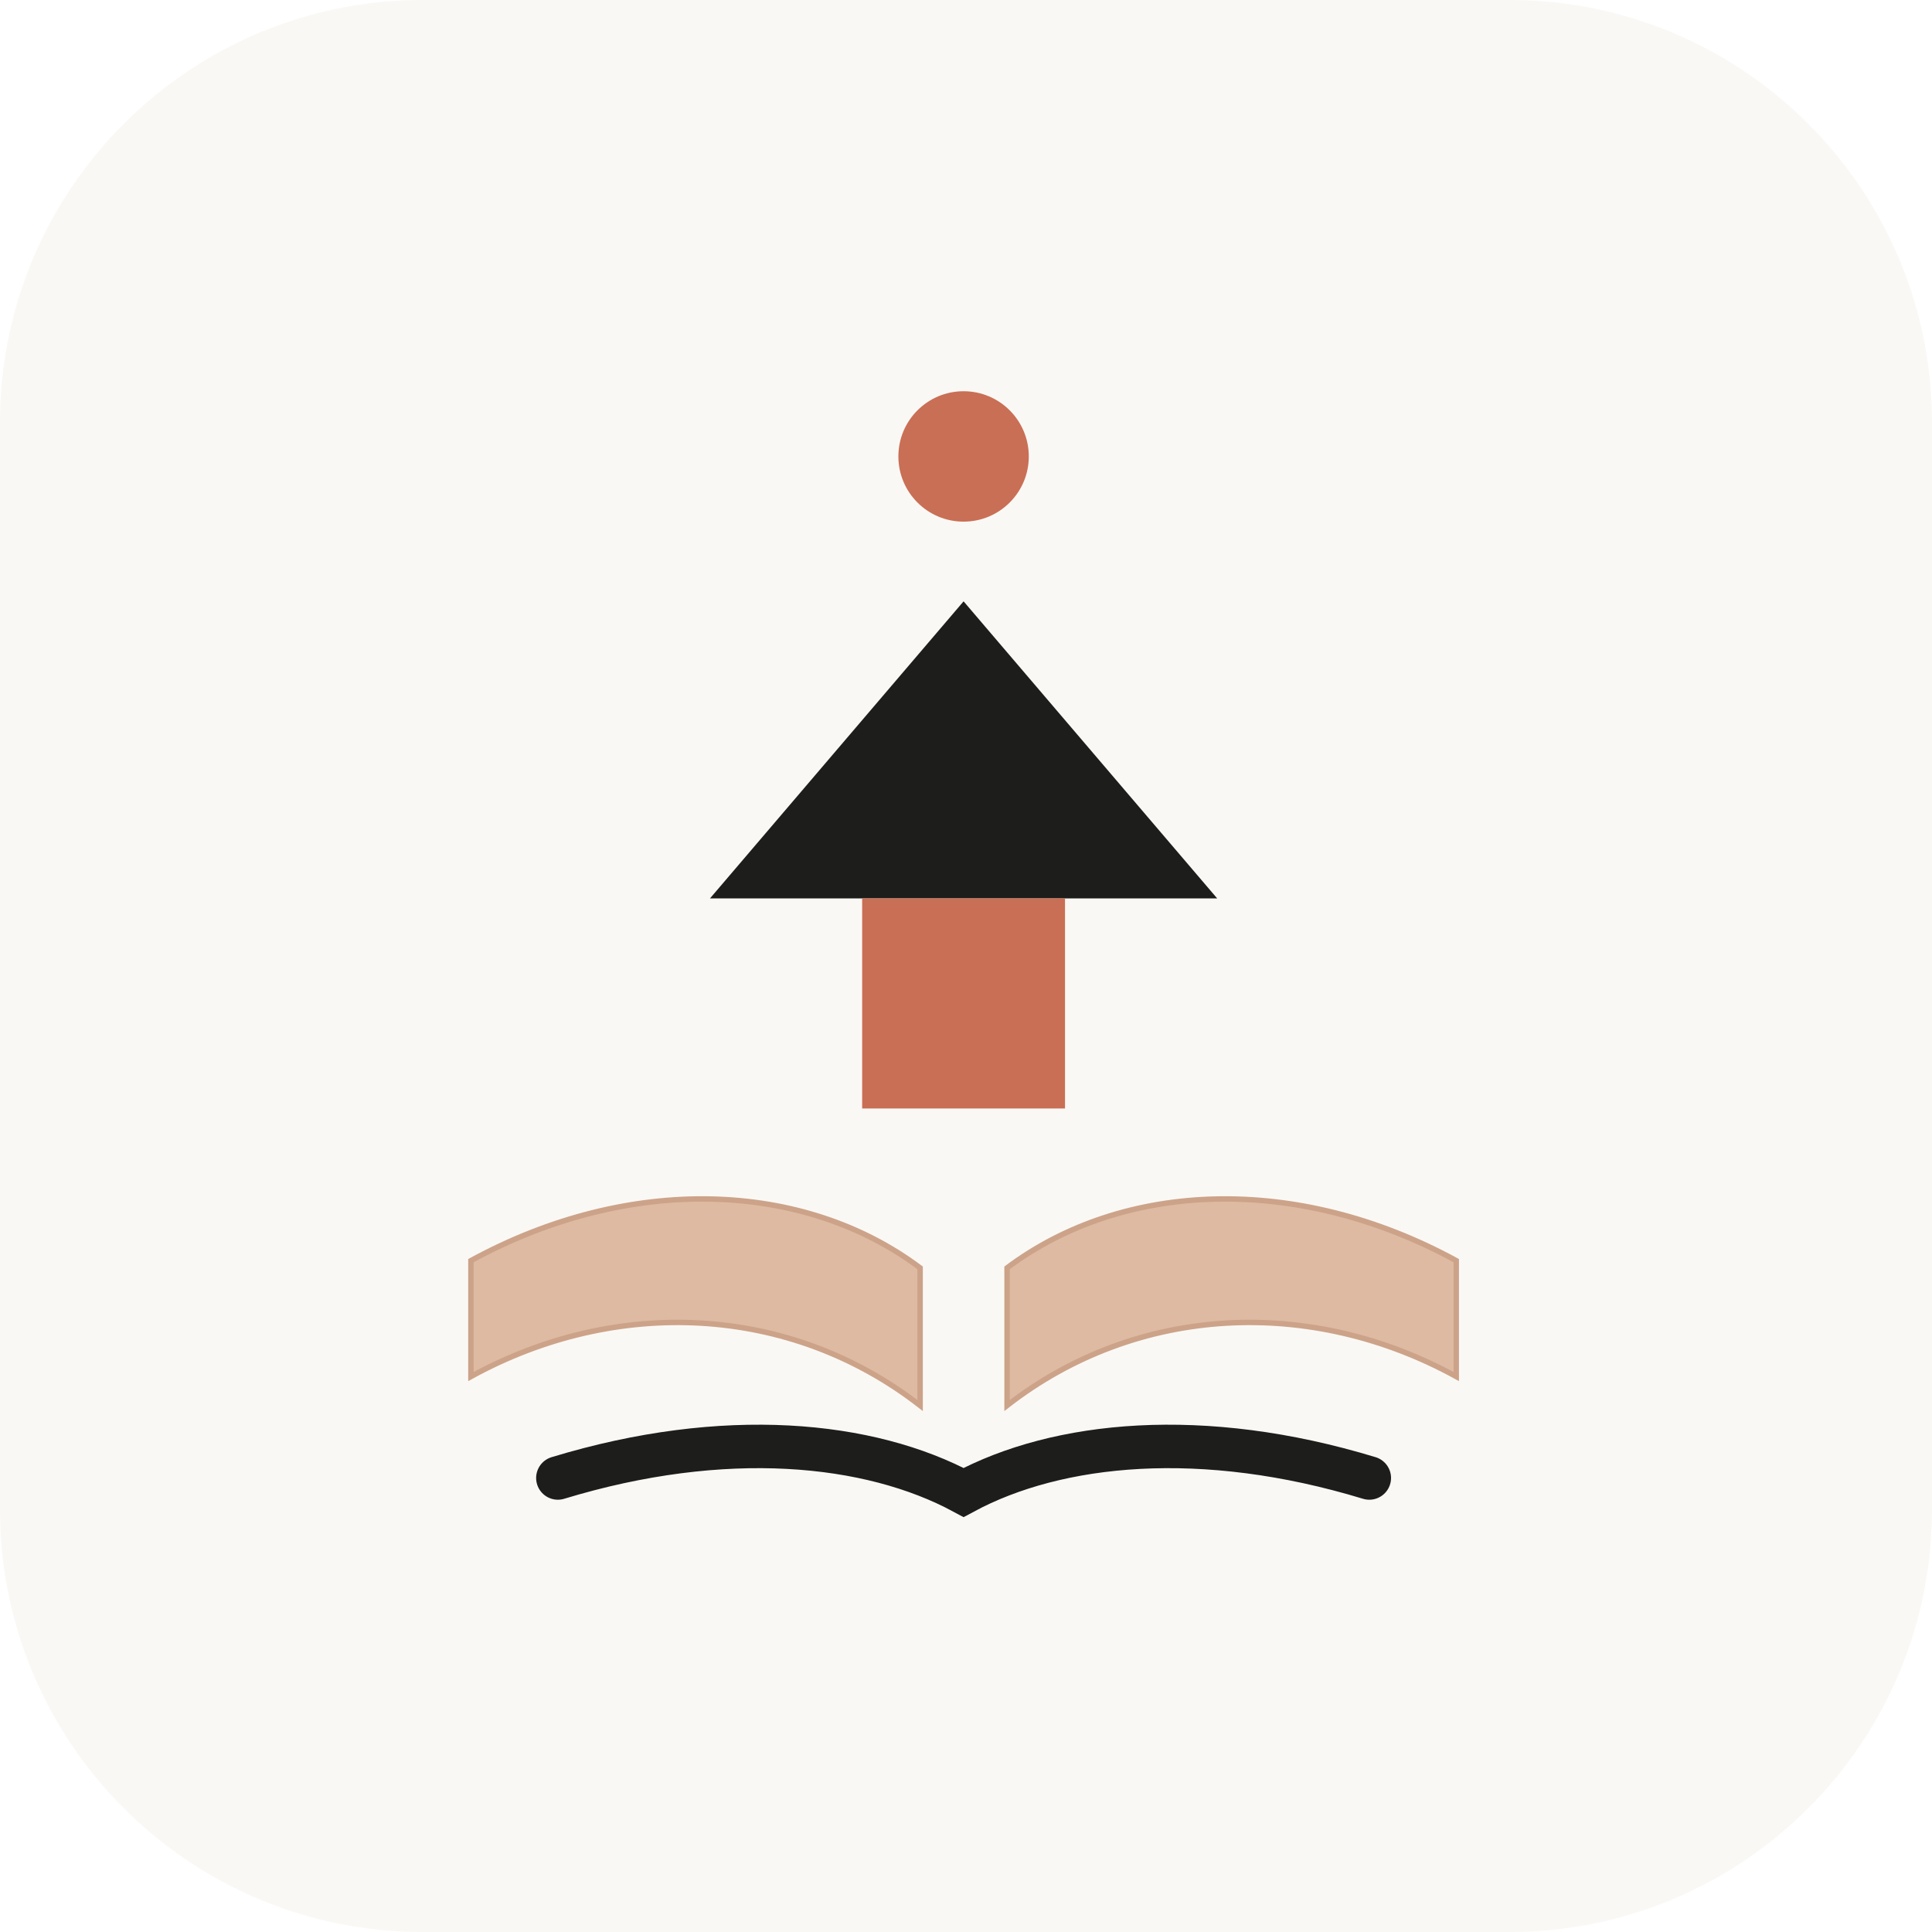
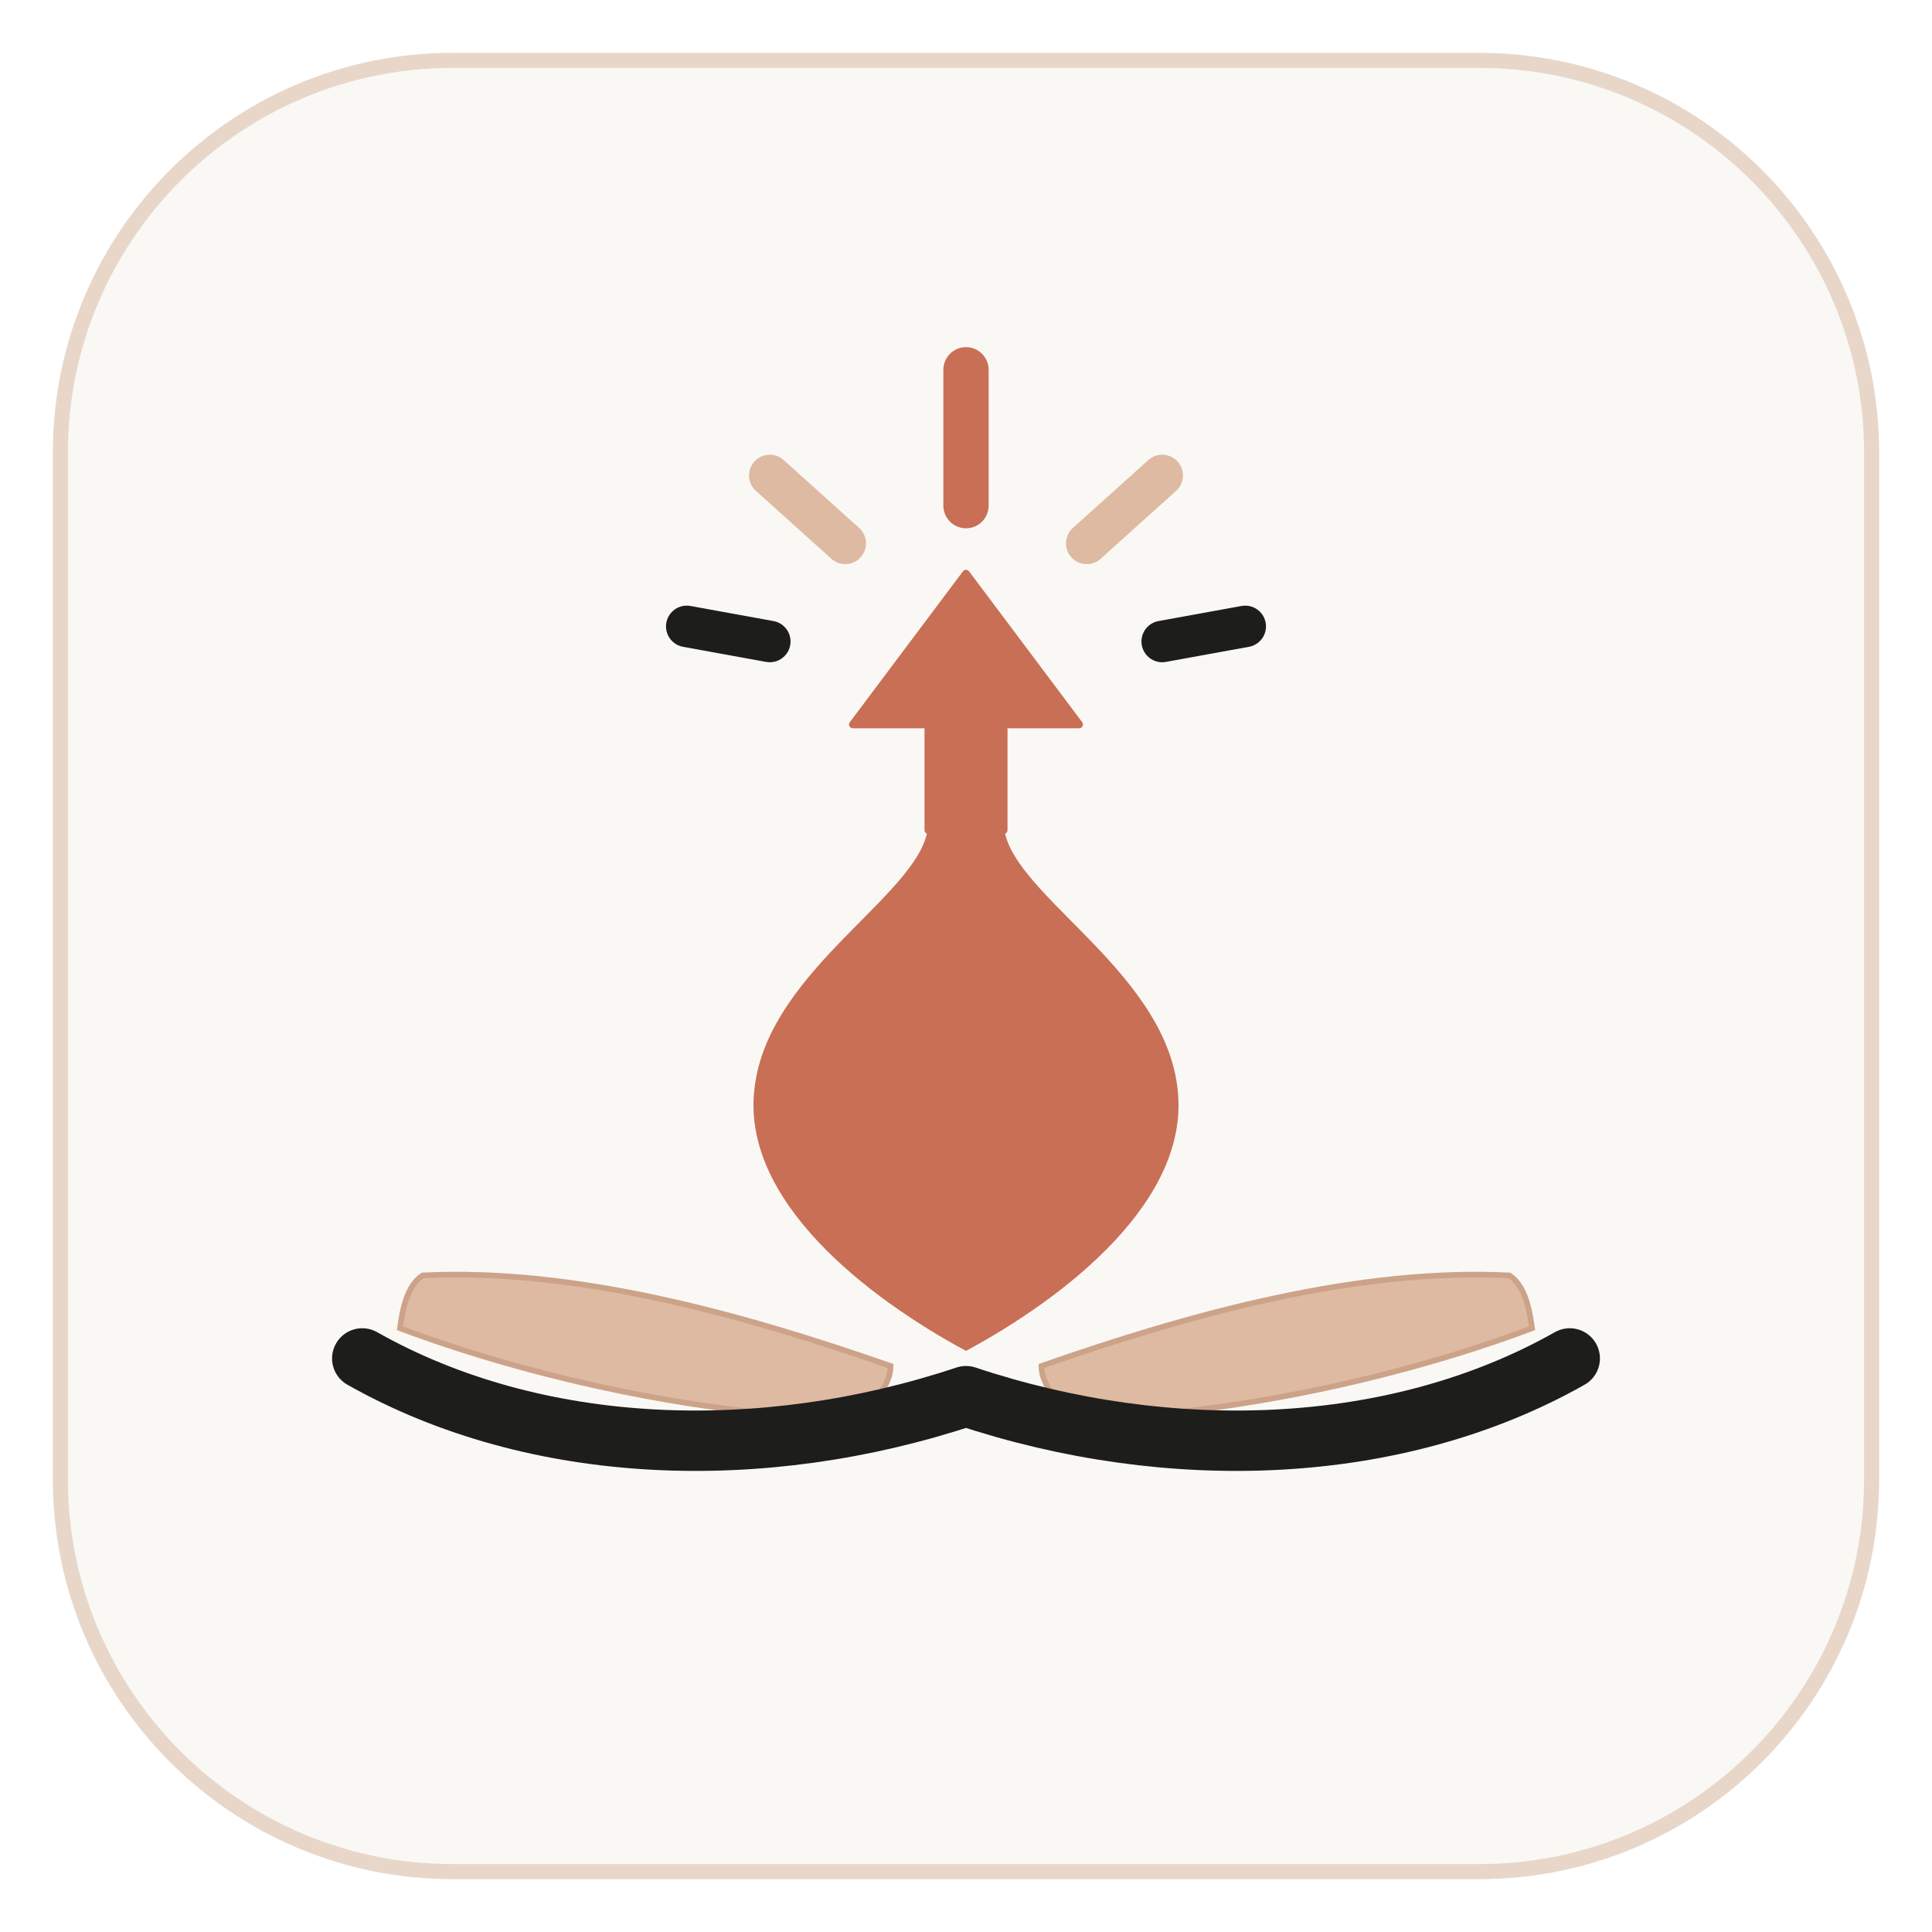
<svg xmlns="http://www.w3.org/2000/svg" viewBox="0 0 512 512" width="512" height="512" fill="none">
-   <rect width="512" height="512" rx="112" fill="#FAF8F5" />
-   <g id="minimal-engez-mark" transform="scale(0.96) translate(10, 10)">
-     <circle cx="256" cy="116" r="18" fill="#C96F55" />
-     <path d="M 256 156           L 326 238           H 186           Z" fill="#1D1D1B" />
-     <path d="M 228 238           H 284           V 296           H 228           Z" fill="#C96F55" />
-     <path d="M 120 338           C 164 314, 212 316, 244 340           L 244 378           C 208 350, 160 348, 120 370           Z" fill="#DEBAA2" stroke="#CCA389" stroke-width="1.5" />
-     <path d="M 392 338           C 348 314, 300 316, 268 340           L 268 378           C 304 350, 352 348, 392 370           Z" fill="#DEBAA2" stroke="#CCA389" stroke-width="1.5" />
-     <path d="M 144 398           C 190 384, 230 388, 256 402           C 282 388, 322 384, 368 398" stroke="#1D1D1B" stroke-width="12" stroke-linecap="round" fill="none" />
+   <rect x="16" y="16" width="480" height="480" rx="104" fill="#FAF8F5" stroke="#E8D7C9" stroke-width="4" />
+   <g id="engez-brand-mark-light" transform="translate(0, 10)">
+     <line x1="256" y1="88" x2="256" y2="124" stroke="#C96F55" stroke-width="12" stroke-linecap="round" />
+     <line x1="204" y1="116" x2="224" y2="134" stroke="#DEBAA2" stroke-width="11" stroke-linecap="round" />
+     <line x1="308" y1="116" x2="288" y2="134" stroke="#DEBAA2" stroke-width="11" stroke-linecap="round" />
+     <line x1="182" y1="156" x2="204" y2="160" stroke="#1D1D1B" stroke-width="11" stroke-linecap="round" />
+     <line x1="330" y1="156" x2="308" y2="160" stroke="#1D1D1B" stroke-width="11" stroke-linecap="round" />
+     <path d="M 256 142           L 286 182           L 266 182           L 266 210           L 246 210           L 246 182           L 226 182           Z" fill="#C96F55" stroke="#C96F55" stroke-width="2" stroke-linejoin="round" />
+     <path d="M 246 208           C 246 226, 204 246, 200 278           C 196 308, 230 334, 256 348           C 282 334, 316 308, 312 278           C 308 246, 266 226, 266 208           Z" fill="#C96F55" />
+     <path d="M 112 328           C 152 326, 196 338, 236 352           C 236 358, 230 364, 222 366           C 180 364, 138 354, 106 342           C 107 334, 109 330, 112 328           Z" fill="#DEBAA2" stroke="#CCA389" stroke-width="1.5" />
+     <path d="M 400 328           C 360 326, 316 338, 276 352           C 276 358, 282 364, 290 366           C 332 364, 374 354, 406 342           C 405 334, 403 330, 400 328           Z" fill="#DEBAA2" stroke="#CCA389" stroke-width="1.5" />
+     <path d="M 96 350           C 142 376, 202 378, 256 360           C 310 378, 370 376, 416 350" fill="none" stroke="#1D1D1B" stroke-width="16" stroke-linecap="round" stroke-linejoin="round" />
  </g>
</svg>
